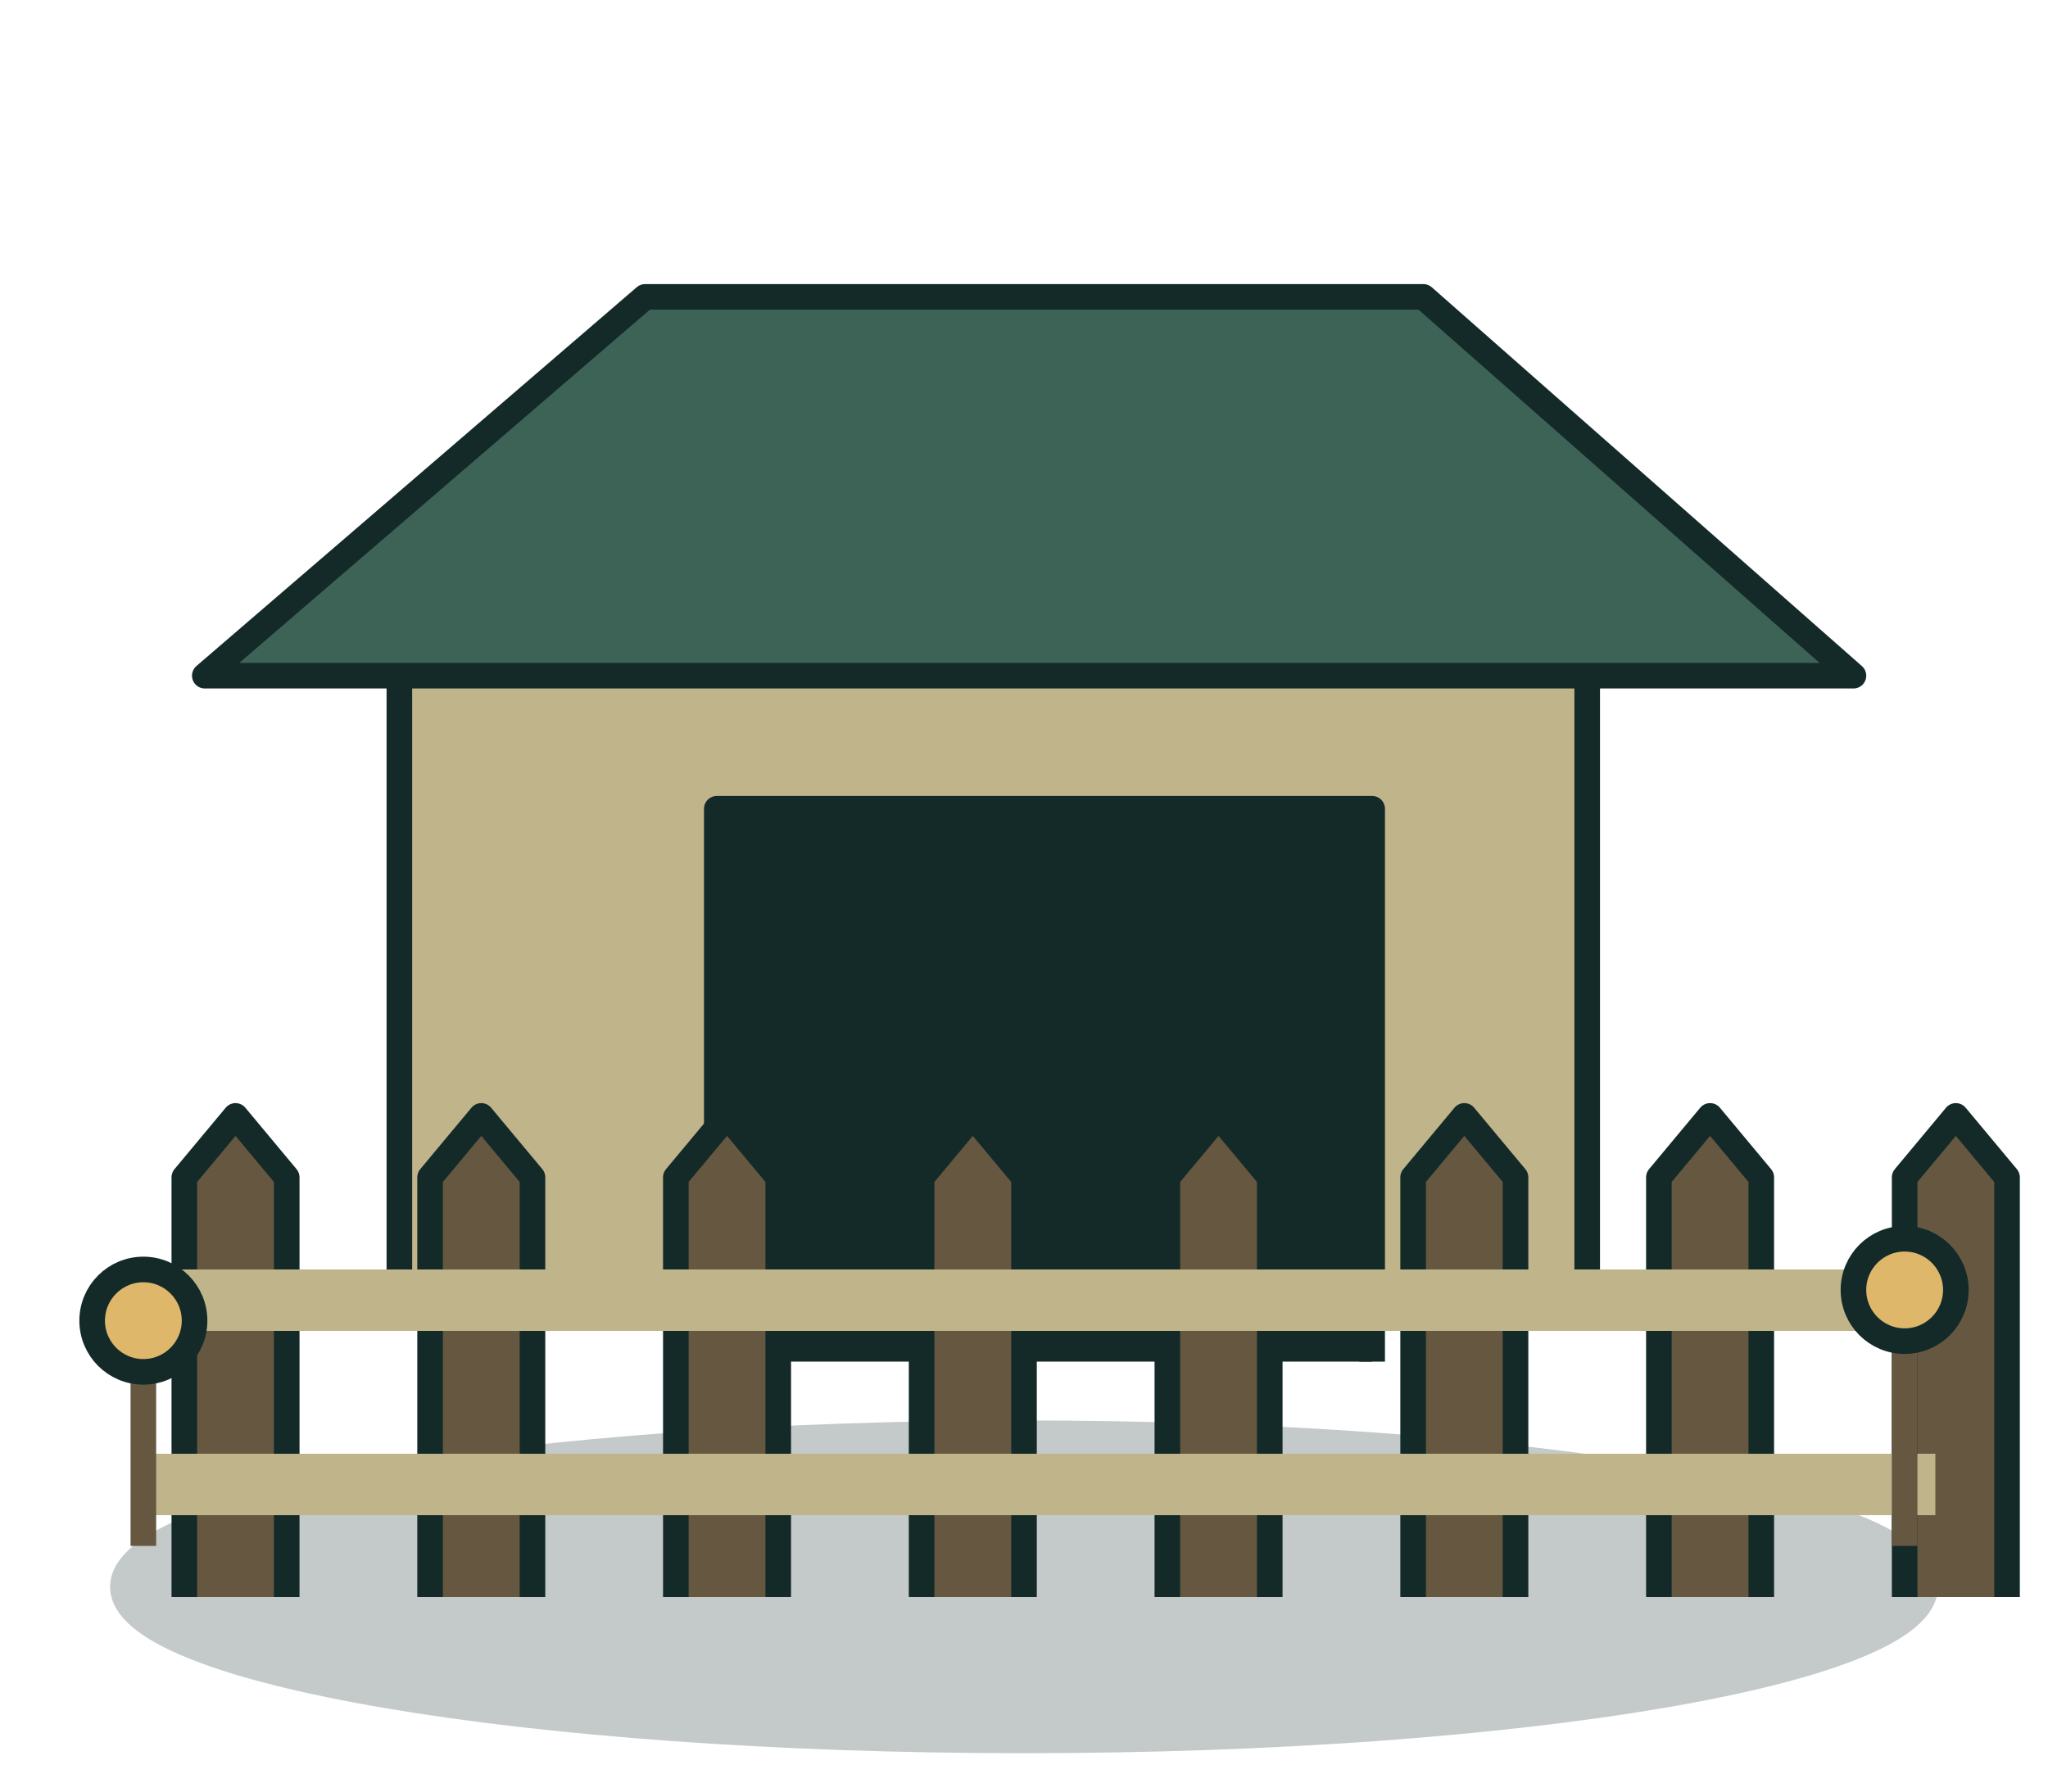
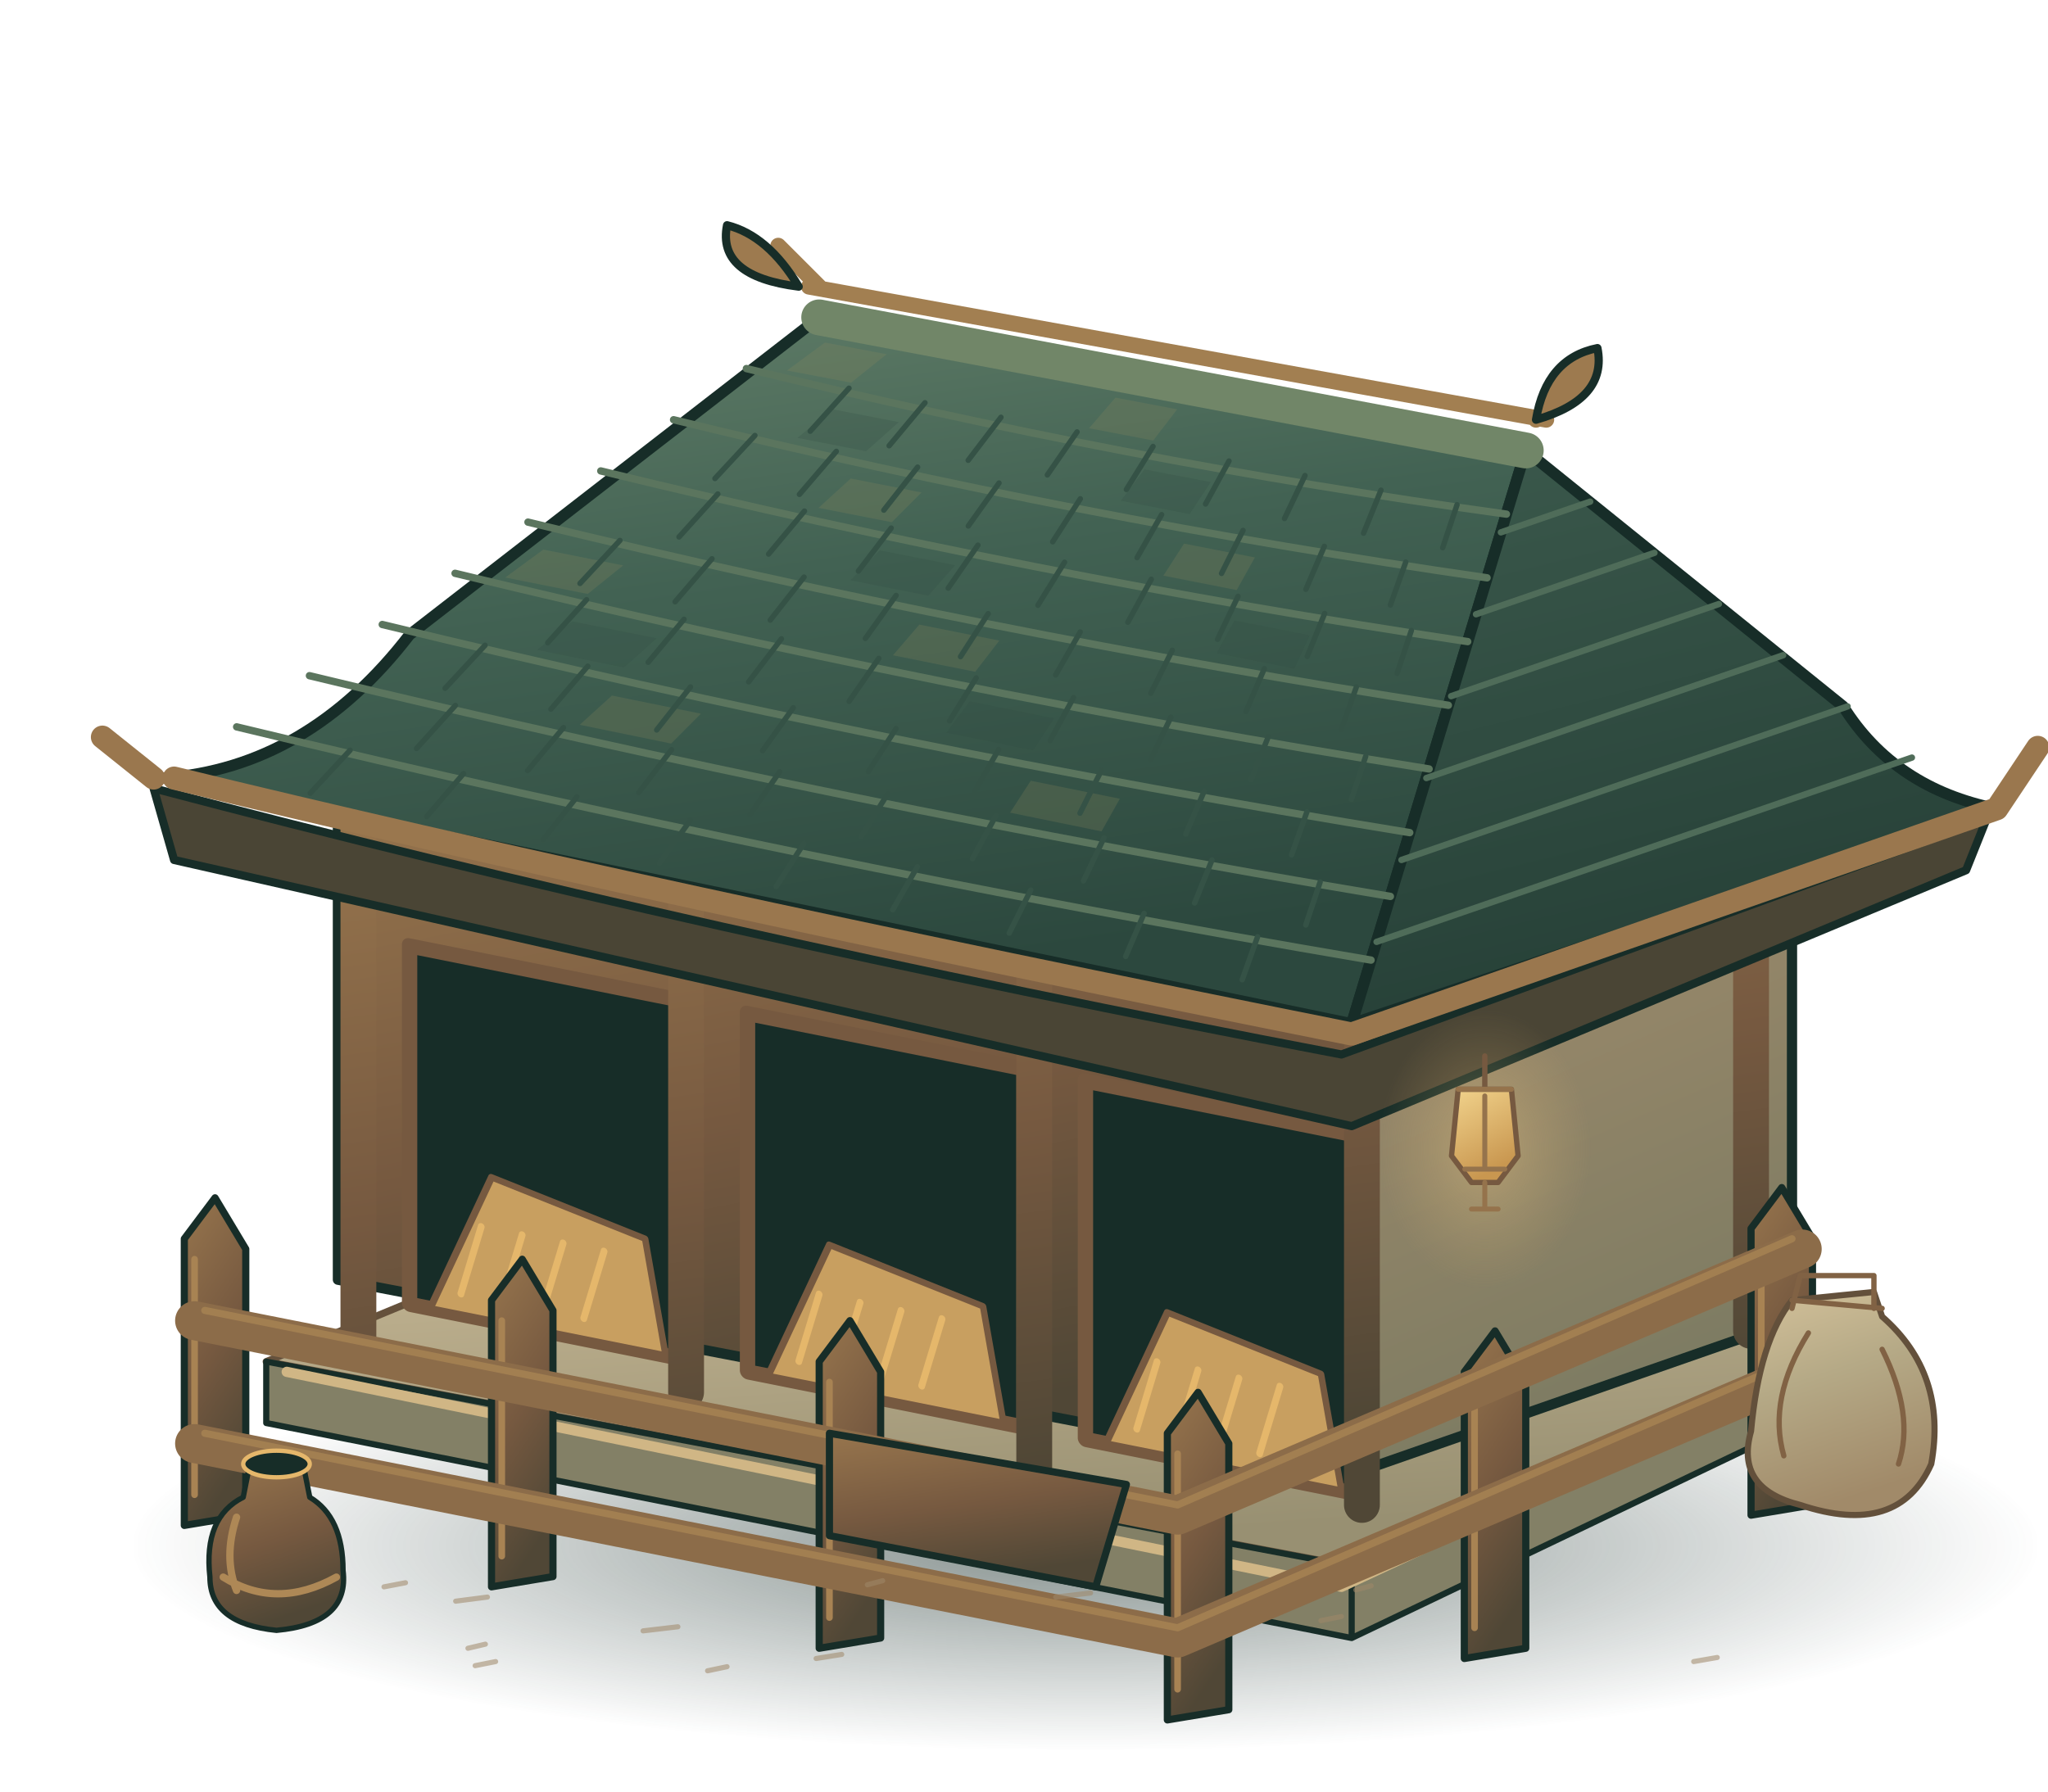
- <svg xmlns="http://www.w3.org/2000/svg" width="200" height="175" viewBox="0 0 200 175">
-   <g stroke="#142a29" stroke-width="2.5" stroke-linejoin="round">
-     <ellipse cx="100" cy="155" rx="88" ry="15" fill="#142a29" opacity=".25" />
-     <path d="M39 130V65H155V130" fill="#c0b48a" />
-     <path d="M20 66L63 29H139L181 66Z" fill="#3d6356" />
-     <path d="M70 133V79H134V133" fill="#142a29" />
-     <path d="M18 156V115L23 109L28 115V156" fill="#665741" />
-     <path d="M42 156V115L47 109L52 115V156" fill="#665741" />
-     <path d="M66 156V115L71 109L76 115V156" fill="#665741" />
-     <path d="M90 156V115L95 109L100 115V156" fill="#665741" />
-     <path d="M114 156V115L119 109L124 115V156" fill="#665741" />
-     <path d="M138 156V115L143 109L148 115V156" fill="#665741" />
-     <path d="M162 156V115L167 109L172 115V156" fill="#665741" />
-     <path d="M186 156V115L191 109L196 115V156" fill="#665741" />
-     <path d="M15 127H189M15 145H189" stroke="#c0b48a" stroke-width="6" />
-     <path d="M14 151V131M186 151V128" stroke="#665741" />
-     <circle cx="14" cy="129" r="5" fill="#dfb76b" />
-     <circle cx="186" cy="126" r="5" fill="#dfb76b" />
+ <svg xmlns="http://www.w3.org/2000/svg" width="400" height="350" viewBox="0 0 200 175">
+   <defs>
+     <linearGradient id="stable-roof" x1="0" y1="0" x2=".28" y2="1">
+       <stop offset="0%" stop-color="#64806a" />
+       <stop offset="45%" stop-color="#426253" />
+       <stop offset="100%" stop-color="#2c483e" />
+     </linearGradient>
+     <linearGradient id="stable-roof_side" x1="0" y1="0" x2=".28" y2="1">
+       <stop offset="0%" stop-color="#3b594c" />
+       <stop offset="100%" stop-color="#264037" />
+     </linearGradient>
+     <linearGradient id="stable-wall" x1="0" y1="0" x2=".28" y2="1">
+       <stop offset="0%" stop-color="#d5c399" />
+       <stop offset="55%" stop-color="#c8b58e" />
+       <stop offset="100%" stop-color="#aa9371" />
+     </linearGradient>
+     <linearGradient id="stable-wall_side" x1="0" y1="0" x2=".28" y2="1">
+       <stop offset="0%" stop-color="#a68e6d" />
+       <stop offset="100%" stop-color="#7c7b62" />
+     </linearGradient>
+     <linearGradient id="stable-wood" x1="0" y1="0" x2=".28" y2="1">
+       <stop offset="0%" stop-color="#97754d" />
+       <stop offset="55%" stop-color="#765940" />
+       <stop offset="100%" stop-color="#504736" />
+     </linearGradient>
+     <linearGradient id="stable-canvas" x1="0" y1="0" x2=".28" y2="1">
+       <stop offset="0%" stop-color="#d3c19a" />
+       <stop offset="45%" stop-color="#b5a986" />
+       <stop offset="100%" stop-color="#a18a69" />
+     </linearGradient>
+     <linearGradient id="stable-canvas_side" x1="0" y1="0" x2=".28" y2="1">
+       <stop offset="0%" stop-color="#a29e7d" />
+       <stop offset="100%" stop-color="#686c57" />
+     </linearGradient>
+     <linearGradient id="stable-earth" x1="0" y1="0" x2=".28" y2="1">
+       <stop offset="0%" stop-color="#8c9073" />
+       <stop offset="100%" stop-color="#5b4d39" />
+     </linearGradient>
+     <linearGradient id="stable-stone" x1="0" y1="0" x2=".28" y2="1">
+       <stop offset="0%" stop-color="#cdbd9a" />
+       <stop offset="100%" stop-color="#989072" />
+     </linearGradient>
+     <linearGradient id="stable-cloth" x1="0" y1="0" x2=".28" y2="1">
+       <stop offset="0%" stop-color="#e8bf75" />
+       <stop offset="100%" stop-color="#c1995d" />
+     </linearGradient>
+     <linearGradient id="stable-red" x1="0" y1="0" x2=".28" y2="1">
+       <stop offset="0%" stop-color="#aa6551" />
+       <stop offset="100%" stop-color="#683e32" />
+     </linearGradient>
+     <linearGradient id="stable-light" x1="0" y1="0" x2=".28" y2="1">
+       <stop offset="0%" stop-color="#ffe7a0" />
+       <stop offset="100%" stop-color="#c99750" />
+     </linearGradient>
+     <radialGradient id="stable-glow">
+       <stop stop-color="#ffd68a" stop-opacity=".34" />
+       <stop offset="1" stop-color="#e2b570" stop-opacity="0" />
+     </radialGradient>
+     <radialGradient id="stable-shadow">
+       <stop stop-color="#172d28" stop-opacity=".52" />
+       <stop offset=".58" stop-color="#172d28" stop-opacity=".22" />
+       <stop offset="1" stop-color="#172d28" stop-opacity="0" />
+     </radialGradient>
+     <pattern id="stable-grain" width="18" height="16" patternUnits="userSpaceOnUse">
+       <path d="M1 2Q9 4 17 1M0 9Q7 7 18 11M4 15Q11 12 16 15" fill="none" stroke="#e5b76b" stroke-width=".55" opacity=".19" />
+     </pattern>
+     <pattern id="stable-plaster" width="17" height="13" patternUnits="userSpaceOnUse">
+       <path d="M3 3h2M11 8h3M1 11h1" stroke="#765940" opacity=".16" stroke-width=".65" />
+     </pattern>
+   </defs>
+   <g stroke-linejoin="round" stroke-linecap="round">
+     <ellipse cx="106" cy="151" rx="93" ry="20" fill="url(#stable-shadow)" />
+     <path d="M26 133L132 153L178 132L72 114Z" fill="url(#stable-stone)" stroke="#65513c" stroke-width="0.7" stroke-linejoin="round" stroke-linecap="round" />
+     <path d="M26 133V139L132 160V153ZM132 153L178 132V138L132 160Z" fill="#838066" stroke="#172d28" stroke-width="0.6" stroke-linejoin="round" stroke-linecap="round" />
+     <path d="M28 134L131 155L176 134" fill="none" stroke="#d0b685" stroke-width="1" stroke-linejoin="round" stroke-linecap="round" />
+     <path d="M33 77L132 97V144L33 125Z" fill="url(#stable-wood)" stroke="#172d28" stroke-width="1" stroke-linejoin="round" stroke-linecap="round" />
+     <path d="M132 97L175 78V129L132 144Z" fill="url(#stable-wall_side)" stroke="#172d28" stroke-width="1" stroke-linejoin="round" stroke-linecap="round" />
+     <g transform="translate(38,80) skewY(11.31)">
+       <rect x="2" y="12" width="27" height="35" fill="#172d28" stroke="#765940" stroke-width="1.5" />
+       <path d="M4 47L10 33L25 36L27 47Z" fill="#c89f60" stroke="#765940" stroke-width="0.65" stroke-linejoin="round" stroke-linecap="round" />
+       <path d="M7 45l2 -7" fill="none" stroke="#e5b76b" stroke-width="0.65" stroke-linejoin="round" stroke-linecap="round" />
+       <path d="M11 45l2 -7" fill="none" stroke="#e5b76b" stroke-width="0.65" stroke-linejoin="round" stroke-linecap="round" />
+       <path d="M15 45l2 -7" fill="none" stroke="#e5b76b" stroke-width="0.65" stroke-linejoin="round" stroke-linecap="round" />
+       <path d="M19 45l2 -7" fill="none" stroke="#e5b76b" stroke-width="0.65" stroke-linejoin="round" stroke-linecap="round" />
+       <rect x="35" y="12" width="27" height="35" fill="#172d28" stroke="#765940" stroke-width="1.5" />
+       <path d="M37 47L43 33L58 36L60 47Z" fill="#c89f60" stroke="#765940" stroke-width="0.65" stroke-linejoin="round" stroke-linecap="round" />
+       <path d="M40 45l2 -7" fill="none" stroke="#e5b76b" stroke-width="0.65" stroke-linejoin="round" stroke-linecap="round" />
+       <path d="M44 45l2 -7" fill="none" stroke="#e5b76b" stroke-width="0.65" stroke-linejoin="round" stroke-linecap="round" />
+       <path d="M48 45l2 -7" fill="none" stroke="#e5b76b" stroke-width="0.65" stroke-linejoin="round" stroke-linecap="round" />
+       <path d="M52 45l2 -7" fill="none" stroke="#e5b76b" stroke-width="0.65" stroke-linejoin="round" stroke-linecap="round" />
+       <rect x="68" y="12" width="27" height="35" fill="#172d28" stroke="#765940" stroke-width="1.5" />
+       <path d="M70 47L76 33L91 36L93 47Z" fill="#c89f60" stroke="#765940" stroke-width="0.65" stroke-linejoin="round" stroke-linecap="round" />
+       <path d="M73 45l2 -7" fill="none" stroke="#e5b76b" stroke-width="0.65" stroke-linejoin="round" stroke-linecap="round" />
+       <path d="M77 45l2 -7" fill="none" stroke="#e5b76b" stroke-width="0.65" stroke-linejoin="round" stroke-linecap="round" />
+       <path d="M81 45l2 -7" fill="none" stroke="#e5b76b" stroke-width="0.65" stroke-linejoin="round" stroke-linecap="round" />
+       <path d="M85 45l2 -7" fill="none" stroke="#e5b76b" stroke-width="0.65" stroke-linejoin="round" stroke-linecap="round" />
+     </g>
+     <path d="M35 79V132M67 84V136M101 91V144M133 96V147M171 80V130" fill="none" stroke="url(#stable-wood)" stroke-width="3.5" stroke-linejoin="round" stroke-linecap="round" />
+     <g transform="translate(0,0) scale(1)">
+       <path d="M15 77Q68 91 131 103L194 80L192 85L132 110L17 84Z" fill="#4a4535" stroke="#172d28" stroke-width="0.8" stroke-linejoin="round" stroke-linecap="round" />
+       <path d="M16 76Q30 75 40 62L80 31L149 44L132 100Z" fill="url(#stable-roof)" stroke="#172d28" stroke-width="1.1" stroke-linejoin="round" stroke-linecap="round" />
+       <path d="M149 44L180 69Q185 77 195 79L132 100Z" fill="url(#stable-roof_side)" stroke="#172d28" stroke-width="1.1" stroke-linejoin="round" stroke-linecap="round" />
+       <path d="M80.56 33.46L86.59 34.60L83.12 37.38L76.85 36.19Z" fill="#8b885e" stroke="none" stroke-width="1" stroke-linejoin="round" stroke-linecap="round" opacity=".23" />
+       <path d="M108.93 38.84L114.96 39.98L112.62 43.03L106.35 41.83Z" fill="#8b885e" stroke="none" stroke-width="1" stroke-linejoin="round" stroke-linecap="round" opacity=".23" />
+       <path d="M81.30 39.98L87.77 41.23L84.58 44.08L77.87 42.77Z" fill="#2f4a40" stroke="none" stroke-width="1" stroke-linejoin="round" stroke-linecap="round" opacity=".23" />
+       <path d="M111.76 45.85L118.24 47.09L116.17 50.21L109.46 48.91Z" fill="#2f4a40" stroke="none" stroke-width="1" stroke-linejoin="round" stroke-linecap="round" opacity=".23" />
+       <path d="M83.08 46.74L90.00 48.10L87.09 51.01L79.93 49.61Z" fill="#8b885e" stroke="none" stroke-width="1" stroke-linejoin="round" stroke-linecap="round" opacity=".23" />
+       <path d="M115.63 53.10L122.55 54.45L120.77 57.64L113.61 56.23Z" fill="#8b885e" stroke="none" stroke-width="1" stroke-linejoin="round" stroke-linecap="round" opacity=".23" />
+       <path d="M85.91 53.76L93.27 55.21L90.65 58.19L83.05 56.68Z" fill="#2f4a40" stroke="none" stroke-width="1" stroke-linejoin="round" stroke-linecap="round" opacity=".23" />
+       <path d="M120.55 60.60L127.91 62.06L126.41 65.31L118.81 63.80Z" fill="#2f4a40" stroke="none" stroke-width="1" stroke-linejoin="round" stroke-linecap="round" opacity=".23" />
+       <path d="M53.06 53.68L60.86 55.23L57.39 58.02L49.34 56.41Z" fill="#8b885e" stroke="none" stroke-width="1" stroke-linejoin="round" stroke-linecap="round" opacity=".23" />
+       <path d="M89.78 61.01L97.59 62.57L95.24 65.62L87.20 64.01Z" fill="#8b885e" stroke="none" stroke-width="1" stroke-linejoin="round" stroke-linecap="round" opacity=".23" />
+       <path d="M55.88 60.69L64.13 62.35L60.94 65.20L52.45 63.48Z" fill="#2f4a40" stroke="none" stroke-width="1" stroke-linejoin="round" stroke-linecap="round" opacity=".23" />
+       <path d="M94.70 68.51L102.95 70.17L100.89 73.29L92.40 71.57Z" fill="#2f4a40" stroke="none" stroke-width="1" stroke-linejoin="round" stroke-linecap="round" opacity=".23" />
+       <path d="M59.76 67.94L68.45 69.71L65.54 72.63L56.61 70.80Z" fill="#8b885e" stroke="none" stroke-width="1" stroke-linejoin="round" stroke-linecap="round" opacity=".23" />
+       <path d="M100.66 76.26L109.36 78.02L107.57 81.21L98.64 79.38Z" fill="#8b885e" stroke="none" stroke-width="1" stroke-linejoin="round" stroke-linecap="round" opacity=".23" />
+       <path d="M72.89 36.00Q110.00 45.11 147.11 50.22" fill="none" stroke="#5b755e" stroke-width="0.72" stroke-linejoin="round" stroke-linecap="round" />
+       <path d="M82.91 37.92l-3.79 4.2" fill="none" stroke="#355246" stroke-width="0.53" stroke-linejoin="round" stroke-linecap="round" />
+       <path d="M90.33 39.34l-3.50 4.2" fill="none" stroke="#355246" stroke-width="0.53" stroke-linejoin="round" stroke-linecap="round" />
+       <path d="M97.75 40.76l-3.20 4.2" fill="none" stroke="#355246" stroke-width="0.53" stroke-linejoin="round" stroke-linecap="round" />
+       <path d="M105.18 42.19l-2.90 4.2" fill="none" stroke="#355246" stroke-width="0.53" stroke-linejoin="round" stroke-linecap="round" />
+       <path d="M112.60 43.61l-2.60 4.2" fill="none" stroke="#355246" stroke-width="0.53" stroke-linejoin="round" stroke-linecap="round" />
+       <path d="M120.02 45.03l-2.29 4.2" fill="none" stroke="#355246" stroke-width="0.53" stroke-linejoin="round" stroke-linecap="round" />
+       <path d="M127.44 46.45l-2.00 4.2" fill="none" stroke="#355246" stroke-width="0.53" stroke-linejoin="round" stroke-linecap="round" />
+       <path d="M134.86 47.88l-1.70 4.2" fill="none" stroke="#355246" stroke-width="0.53" stroke-linejoin="round" stroke-linecap="round" />
+       <path d="M142.29 49.30l-1.40 4.2" fill="none" stroke="#355246" stroke-width="0.53" stroke-linejoin="round" stroke-linecap="round" />
+       <path d="M65.78 41.00Q105.50 50.72 145.22 56.44" fill="none" stroke="#5b755e" stroke-width="0.72" stroke-linejoin="round" stroke-linecap="round" />
+       <path d="M73.72 42.54l-3.90 4.2" fill="none" stroke="#355246" stroke-width="0.53" stroke-linejoin="round" stroke-linecap="round" />
+       <path d="M81.67 44.09l-3.60 4.2" fill="none" stroke="#355246" stroke-width="0.53" stroke-linejoin="round" stroke-linecap="round" />
+       <path d="M89.61 45.63l-3.30 4.2" fill="none" stroke="#355246" stroke-width="0.53" stroke-linejoin="round" stroke-linecap="round" />
+       <path d="M97.56 47.18l-3.00 4.2" fill="none" stroke="#355246" stroke-width="0.53" stroke-linejoin="round" stroke-linecap="round" />
+       <path d="M105.50 48.72l-2.70 4.2" fill="none" stroke="#355246" stroke-width="0.53" stroke-linejoin="round" stroke-linecap="round" />
+       <path d="M113.44 50.27l-2.40 4.2" fill="none" stroke="#355246" stroke-width="0.53" stroke-linejoin="round" stroke-linecap="round" />
+       <path d="M121.39 51.81l-2.10 4.2" fill="none" stroke="#355246" stroke-width="0.53" stroke-linejoin="round" stroke-linecap="round" />
+       <path d="M129.33 53.36l-1.80 4.2" fill="none" stroke="#355246" stroke-width="0.53" stroke-linejoin="round" stroke-linecap="round" />
+       <path d="M137.28 54.90l-1.50 4.2" fill="none" stroke="#355246" stroke-width="0.53" stroke-linejoin="round" stroke-linecap="round" />
+       <path d="M58.67 46.00Q101.00 56.33 143.33 62.67" fill="none" stroke="#5b755e" stroke-width="0.72" stroke-linejoin="round" stroke-linecap="round" />
+       <path d="M70.10 48.25l-3.79 4.2" fill="none" stroke="#355246" stroke-width="0.53" stroke-linejoin="round" stroke-linecap="round" />
+       <path d="M78.56 49.92l-3.50 4.2" fill="none" stroke="#355246" stroke-width="0.53" stroke-linejoin="round" stroke-linecap="round" />
+       <path d="M87.03 51.58l-3.20 4.2" fill="none" stroke="#355246" stroke-width="0.53" stroke-linejoin="round" stroke-linecap="round" />
+       <path d="M95.50 53.25l-2.90 4.2" fill="none" stroke="#355246" stroke-width="0.53" stroke-linejoin="round" stroke-linecap="round" />
+       <path d="M103.96 54.92l-2.60 4.2" fill="none" stroke="#355246" stroke-width="0.53" stroke-linejoin="round" stroke-linecap="round" />
+       <path d="M112.43 56.58l-2.29 4.2" fill="none" stroke="#355246" stroke-width="0.53" stroke-linejoin="round" stroke-linecap="round" />
+       <path d="M120.90 58.25l-2.00 4.2" fill="none" stroke="#355246" stroke-width="0.53" stroke-linejoin="round" stroke-linecap="round" />
+       <path d="M129.36 59.92l-1.70 4.2" fill="none" stroke="#355246" stroke-width="0.53" stroke-linejoin="round" stroke-linecap="round" />
+       <path d="M137.83 61.58l-1.40 4.2" fill="none" stroke="#355246" stroke-width="0.53" stroke-linejoin="round" stroke-linecap="round" />
+       <path d="M51.56 51.00Q96.50 61.94 141.44 68.89" fill="none" stroke="#5b755e" stroke-width="0.72" stroke-linejoin="round" stroke-linecap="round" />
+       <path d="M60.54 52.79l-3.90 4.2" fill="none" stroke="#355246" stroke-width="0.53" stroke-linejoin="round" stroke-linecap="round" />
+       <path d="M69.53 54.58l-3.60 4.2" fill="none" stroke="#355246" stroke-width="0.53" stroke-linejoin="round" stroke-linecap="round" />
+       <path d="M78.52 56.37l-3.30 4.2" fill="none" stroke="#355246" stroke-width="0.53" stroke-linejoin="round" stroke-linecap="round" />
+       <path d="M87.51 58.16l-3.00 4.2" fill="none" stroke="#355246" stroke-width="0.53" stroke-linejoin="round" stroke-linecap="round" />
+       <path d="M96.50 59.94l-2.70 4.2" fill="none" stroke="#355246" stroke-width="0.53" stroke-linejoin="round" stroke-linecap="round" />
+       <path d="M105.49 61.73l-2.40 4.2" fill="none" stroke="#355246" stroke-width="0.53" stroke-linejoin="round" stroke-linecap="round" />
+       <path d="M114.48 63.52l-2.10 4.2" fill="none" stroke="#355246" stroke-width="0.53" stroke-linejoin="round" stroke-linecap="round" />
+       <path d="M123.47 65.31l-1.80 4.2" fill="none" stroke="#355246" stroke-width="0.53" stroke-linejoin="round" stroke-linecap="round" />
+       <path d="M132.46 67.10l-1.50 4.2" fill="none" stroke="#355246" stroke-width="0.53" stroke-linejoin="round" stroke-linecap="round" />
+       <path d="M44.44 56.00Q92.00 67.56 139.56 75.11" fill="none" stroke="#5b755e" stroke-width="0.72" stroke-linejoin="round" stroke-linecap="round" />
+       <path d="M57.28 58.58l-3.79 4.2" fill="none" stroke="#355246" stroke-width="0.53" stroke-linejoin="round" stroke-linecap="round" />
+       <path d="M66.80 60.49l-3.50 4.2" fill="none" stroke="#355246" stroke-width="0.53" stroke-linejoin="round" stroke-linecap="round" />
+       <path d="M76.31 62.40l-3.20 4.2" fill="none" stroke="#355246" stroke-width="0.53" stroke-linejoin="round" stroke-linecap="round" />
+       <path d="M85.82 64.31l-2.90 4.2" fill="none" stroke="#355246" stroke-width="0.53" stroke-linejoin="round" stroke-linecap="round" />
+       <path d="M95.33 66.22l-2.60 4.2" fill="none" stroke="#355246" stroke-width="0.53" stroke-linejoin="round" stroke-linecap="round" />
+       <path d="M104.84 68.14l-2.29 4.2" fill="none" stroke="#355246" stroke-width="0.53" stroke-linejoin="round" stroke-linecap="round" />
+       <path d="M114.35 70.05l-2.00 4.2" fill="none" stroke="#355246" stroke-width="0.53" stroke-linejoin="round" stroke-linecap="round" />
+       <path d="M123.86 71.96l-1.70 4.2" fill="none" stroke="#355246" stroke-width="0.53" stroke-linejoin="round" stroke-linecap="round" />
+       <path d="M133.37 73.87l-1.40 4.2" fill="none" stroke="#355246" stroke-width="0.53" stroke-linejoin="round" stroke-linecap="round" />
+       <path d="M37.33 61.00Q87.50 73.17 137.67 81.33" fill="none" stroke="#5b755e" stroke-width="0.72" stroke-linejoin="round" stroke-linecap="round" />
+       <path d="M47.37 63.03l-3.90 4.2" fill="none" stroke="#355246" stroke-width="0.53" stroke-linejoin="round" stroke-linecap="round" />
+       <path d="M57.40 65.07l-3.60 4.2" fill="none" stroke="#355246" stroke-width="0.53" stroke-linejoin="round" stroke-linecap="round" />
+       <path d="M67.43 67.10l-3.30 4.2" fill="none" stroke="#355246" stroke-width="0.53" stroke-linejoin="round" stroke-linecap="round" />
+       <path d="M77.47 69.13l-3.00 4.2" fill="none" stroke="#355246" stroke-width="0.53" stroke-linejoin="round" stroke-linecap="round" />
+       <path d="M87.50 71.17l-2.70 4.2" fill="none" stroke="#355246" stroke-width="0.53" stroke-linejoin="round" stroke-linecap="round" />
+       <path d="M97.53 73.20l-2.40 4.2" fill="none" stroke="#355246" stroke-width="0.53" stroke-linejoin="round" stroke-linecap="round" />
+       <path d="M107.57 75.23l-2.10 4.2" fill="none" stroke="#355246" stroke-width="0.53" stroke-linejoin="round" stroke-linecap="round" />
+       <path d="M117.60 77.27l-1.80 4.2" fill="none" stroke="#355246" stroke-width="0.53" stroke-linejoin="round" stroke-linecap="round" />
+       <path d="M127.63 79.30l-1.50 4.2" fill="none" stroke="#355246" stroke-width="0.53" stroke-linejoin="round" stroke-linecap="round" />
+       <path d="M30.22 66.00Q83.00 78.78 135.78 87.56" fill="none" stroke="#5b755e" stroke-width="0.72" stroke-linejoin="round" stroke-linecap="round" />
+       <path d="M44.47 68.91l-3.79 4.2" fill="none" stroke="#355246" stroke-width="0.53" stroke-linejoin="round" stroke-linecap="round" />
+       <path d="M55.03 71.07l-3.50 4.2" fill="none" stroke="#355246" stroke-width="0.53" stroke-linejoin="round" stroke-linecap="round" />
+       <path d="M65.58 73.22l-3.20 4.2" fill="none" stroke="#355246" stroke-width="0.53" stroke-linejoin="round" stroke-linecap="round" />
+       <path d="M76.14 75.38l-2.90 4.2" fill="none" stroke="#355246" stroke-width="0.53" stroke-linejoin="round" stroke-linecap="round" />
+       <path d="M86.69 77.53l-2.60 4.2" fill="none" stroke="#355246" stroke-width="0.53" stroke-linejoin="round" stroke-linecap="round" />
+       <path d="M97.25 79.69l-2.29 4.2" fill="none" stroke="#355246" stroke-width="0.53" stroke-linejoin="round" stroke-linecap="round" />
+       <path d="M107.81 81.84l-2.00 4.2" fill="none" stroke="#355246" stroke-width="0.53" stroke-linejoin="round" stroke-linecap="round" />
+       <path d="M118.36 84.00l-1.70 4.2" fill="none" stroke="#355246" stroke-width="0.53" stroke-linejoin="round" stroke-linecap="round" />
+       <path d="M128.92 86.15l-1.40 4.2" fill="none" stroke="#355246" stroke-width="0.53" stroke-linejoin="round" stroke-linecap="round" />
+       <path d="M23.11 71.00Q78.50 84.39 133.89 93.78" fill="none" stroke="#5b755e" stroke-width="0.72" stroke-linejoin="round" stroke-linecap="round" />
+       <path d="M34.19 73.28l-3.90 4.2" fill="none" stroke="#355246" stroke-width="0.53" stroke-linejoin="round" stroke-linecap="round" />
+       <path d="M45.27 75.56l-3.60 4.2" fill="none" stroke="#355246" stroke-width="0.53" stroke-linejoin="round" stroke-linecap="round" />
+       <path d="M56.34 77.83l-3.30 4.2" fill="none" stroke="#355246" stroke-width="0.53" stroke-linejoin="round" stroke-linecap="round" />
+       <path d="M67.42 80.11l-3.00 4.2" fill="none" stroke="#355246" stroke-width="0.53" stroke-linejoin="round" stroke-linecap="round" />
+       <path d="M78.50 82.39l-2.70 4.2" fill="none" stroke="#355246" stroke-width="0.53" stroke-linejoin="round" stroke-linecap="round" />
+       <path d="M89.58 84.67l-2.40 4.2" fill="none" stroke="#355246" stroke-width="0.53" stroke-linejoin="round" stroke-linecap="round" />
+       <path d="M100.66 86.94l-2.10 4.2" fill="none" stroke="#355246" stroke-width="0.53" stroke-linejoin="round" stroke-linecap="round" />
+       <path d="M111.73 89.22l-1.80 4.2" fill="none" stroke="#355246" stroke-width="0.53" stroke-linejoin="round" stroke-linecap="round" />
+       <path d="M122.81 91.50l-1.50 4.2" fill="none" stroke="#355246" stroke-width="0.53" stroke-linejoin="round" stroke-linecap="round" />
+       <path d="M155.29 49.00L146.57 52.00" fill="none" stroke="#4f6c59" stroke-width="0.62" stroke-linejoin="round" stroke-linecap="round" />
+       <path d="M161.57 54.00L144.14 60.00" fill="none" stroke="#4f6c59" stroke-width="0.62" stroke-linejoin="round" stroke-linecap="round" />
+       <path d="M167.86 59.00L141.71 68.00" fill="none" stroke="#4f6c59" stroke-width="0.62" stroke-linejoin="round" stroke-linecap="round" />
+       <path d="M174.14 64.00L139.29 76.00" fill="none" stroke="#4f6c59" stroke-width="0.62" stroke-linejoin="round" stroke-linecap="round" />
+       <path d="M180.43 69.00L136.86 84.00" fill="none" stroke="#4f6c59" stroke-width="0.62" stroke-linejoin="round" stroke-linecap="round" />
+       <path d="M186.71 74.00L134.43 92.00" fill="none" stroke="#4f6c59" stroke-width="0.62" stroke-linejoin="round" stroke-linecap="round" />
+       <path d="M17 76Q62 87 132 101L195 79M15 76L10 72M195 79L199 73" fill="none" stroke="#9a774e" stroke-width="2.25" stroke-linejoin="round" stroke-linecap="round" />
+       <path d="M80 31L149 44" fill="none" stroke="#718668" stroke-width="3.5" stroke-linejoin="round" stroke-linecap="round" />
+       <path d="M79 28L151 41M80 28L76 24M150 41L154 38" fill="none" stroke="#a27f51" stroke-width="1.55" stroke-linejoin="round" stroke-linecap="round" />
+       <path d="M78 28Q70 27 71 22Q75 23 78 28M150 41Q157 39 156 34Q151 35 150 41" fill="#9d7a4f" stroke="#172d28" stroke-width="0.8" stroke-linejoin="round" stroke-linecap="round" />
+     </g>
+     <path d="M18 149V121L21 117L24 122V148Z" fill="url(#stable-wood)" stroke="#172d28" stroke-width="0.7" stroke-linejoin="round" stroke-linecap="round" />
+     <path d="M19 123V146" fill="none" stroke="#a88353" stroke-width="0.65" stroke-linejoin="round" stroke-linecap="round" />
+     <path d="M48 155V127L51 123L54 128V154Z" fill="url(#stable-wood)" stroke="#172d28" stroke-width="0.7" stroke-linejoin="round" stroke-linecap="round" />
+     <path d="M49 129V152" fill="none" stroke="#a88353" stroke-width="0.65" stroke-linejoin="round" stroke-linecap="round" />
+     <path d="M80 161V133L83 129L86 134V160Z" fill="url(#stable-wood)" stroke="#172d28" stroke-width="0.7" stroke-linejoin="round" stroke-linecap="round" />
+     <path d="M81 135V158" fill="none" stroke="#a88353" stroke-width="0.65" stroke-linejoin="round" stroke-linecap="round" />
+     <path d="M114 168V140L117 136L120 141V167Z" fill="url(#stable-wood)" stroke="#172d28" stroke-width="0.7" stroke-linejoin="round" stroke-linecap="round" />
+     <path d="M115 142V165" fill="none" stroke="#a88353" stroke-width="0.65" stroke-linejoin="round" stroke-linecap="round" />
+     <path d="M143 162V134L146 130L149 135V161Z" fill="url(#stable-wood)" stroke="#172d28" stroke-width="0.7" stroke-linejoin="round" stroke-linecap="round" />
+     <path d="M144 136V159" fill="none" stroke="#a88353" stroke-width="0.65" stroke-linejoin="round" stroke-linecap="round" />
+     <path d="M171 148V120L174 116L177 121V147Z" fill="url(#stable-wood)" stroke="#172d28" stroke-width="0.7" stroke-linejoin="round" stroke-linecap="round" />
+     <path d="M172 122V145" fill="none" stroke="#a88353" stroke-width="0.65" stroke-linejoin="round" stroke-linecap="round" />
+     <path d="M19 129L115 148L176 122M19 141L115 160L176 134" fill="none" stroke="#8c6c49" stroke-width="3.8" stroke-linejoin="round" stroke-linecap="round" />
+     <path d="M20 128L115 147L175 121M20 140L115 159L175 133" fill="none" stroke="#a27f51" stroke-width="0.7" stroke-linejoin="round" stroke-linecap="round" />
+     <path d="M81 140L110 145L107 155L81 150Z" fill="url(#stable-wood)" stroke="#172d28" stroke-width="0.7" stroke-linejoin="round" stroke-linecap="round" />
+     <g transform="translate(179,127) scale(0.8)">
+       <path d="M-5 0Q-9 5 -10 16Q-12 23 -4 25Q8 29 12 20Q14 9 6 2L5 -1Z" fill="url(#stable-canvas)" stroke="#63503b" stroke-width="0.75" stroke-linejoin="round" stroke-linecap="round" />
+       <path d="M-5 0L6 1M-3 4Q-8 12 -6 19M6 6Q10 14 8 20M-5 1L-4 -3H5L5 1" fill="none" stroke="#816244" stroke-width="0.65" stroke-linejoin="round" stroke-linecap="round" />
+     </g>
+     <g transform="translate(27,143) scale(0.65)">
+       <path d="M-4 0L-5 5Q-11 8 -10 17Q-10 24 0 25Q11 24 10 16Q10 8 5 5L4 0Z" fill="url(#stable-wood)" stroke="#172d28" stroke-width="0.8" stroke-linejoin="round" stroke-linecap="round" />
+       <ellipse cx="0" cy="0" rx="5" ry="2" fill="#172d28" stroke="#e5b76b" stroke-width=".65" />
+       <path d="M-6 8Q-8 14 -6 19M-8 17Q0 22 9 17" fill="none" stroke="#ae8856" stroke-width="1.1" stroke-linejoin="round" stroke-linecap="round" />
+     </g>
+     <g transform="translate(145,109) scale(0.65)">
+       <ellipse cx="0" cy="5" rx="16" ry="21" fill="url(#stable-glow)" />
+       <path d="M0 -9V-4M-4 -4H4L5 6L2 10H-2L-5 6Z" fill="url(#stable-light)" stroke="#765940" stroke-width="0.8" stroke-linejoin="round" stroke-linecap="round" />
+       <path d="M-4 -4H4M-3 8H3M0 10V14M-2 14H2M0 -3V8" fill="none" stroke="#95734c" stroke-width="0.75" stroke-linejoin="round" stroke-linecap="round" />
+     </g>
+     <path d="M165.4 162.3l2.3 -.4" fill="none" stroke="#9f8767" stroke-width="0.5" stroke-linejoin="round" stroke-linecap="round" opacity=".55" />
+     <path d="M69.1 163.2l1.9 -.4" fill="none" stroke="#9f8767" stroke-width="0.5" stroke-linejoin="round" stroke-linecap="round" opacity=".55" />
+     <path d="M79.7 162.0l2.5 -.4" fill="none" stroke="#9f8767" stroke-width="0.5" stroke-linejoin="round" stroke-linecap="round" opacity=".55" />
+     <path d="M44.5 156.4l3.1 -.4" fill="none" stroke="#9f8767" stroke-width="0.5" stroke-linejoin="round" stroke-linecap="round" opacity=".55" />
+     <path d="M84.7 154.8l1.5 -.4" fill="none" stroke="#9f8767" stroke-width="0.5" stroke-linejoin="round" stroke-linecap="round" opacity=".55" />
+     <path d="M129.0 158.3l2.0 -.4" fill="none" stroke="#9f8767" stroke-width="0.5" stroke-linejoin="round" stroke-linecap="round" opacity=".55" />
+     <path d="M45.7 161.0l1.7 -.4" fill="none" stroke="#9f8767" stroke-width="0.5" stroke-linejoin="round" stroke-linecap="round" opacity=".55" />
+     <path d="M132.4 155.3l1.5 -.4" fill="none" stroke="#9f8767" stroke-width="0.5" stroke-linejoin="round" stroke-linecap="round" opacity=".55" />
+     <path d="M37.5 155.0l2.1 -.4" fill="none" stroke="#9f8767" stroke-width="0.5" stroke-linejoin="round" stroke-linecap="round" opacity=".55" />
+     <path d="M46.4 162.7l2.0 -.4" fill="none" stroke="#9f8767" stroke-width="0.5" stroke-linejoin="round" stroke-linecap="round" opacity=".55" />
+     <path d="M103.1 156.0l3.4 -.4" fill="none" stroke="#9f8767" stroke-width="0.5" stroke-linejoin="round" stroke-linecap="round" opacity=".55" />
+     <path d="M62.8 159.3l3.4 -.4" fill="none" stroke="#9f8767" stroke-width="0.5" stroke-linejoin="round" stroke-linecap="round" opacity=".55" />
  </g>
</svg>
